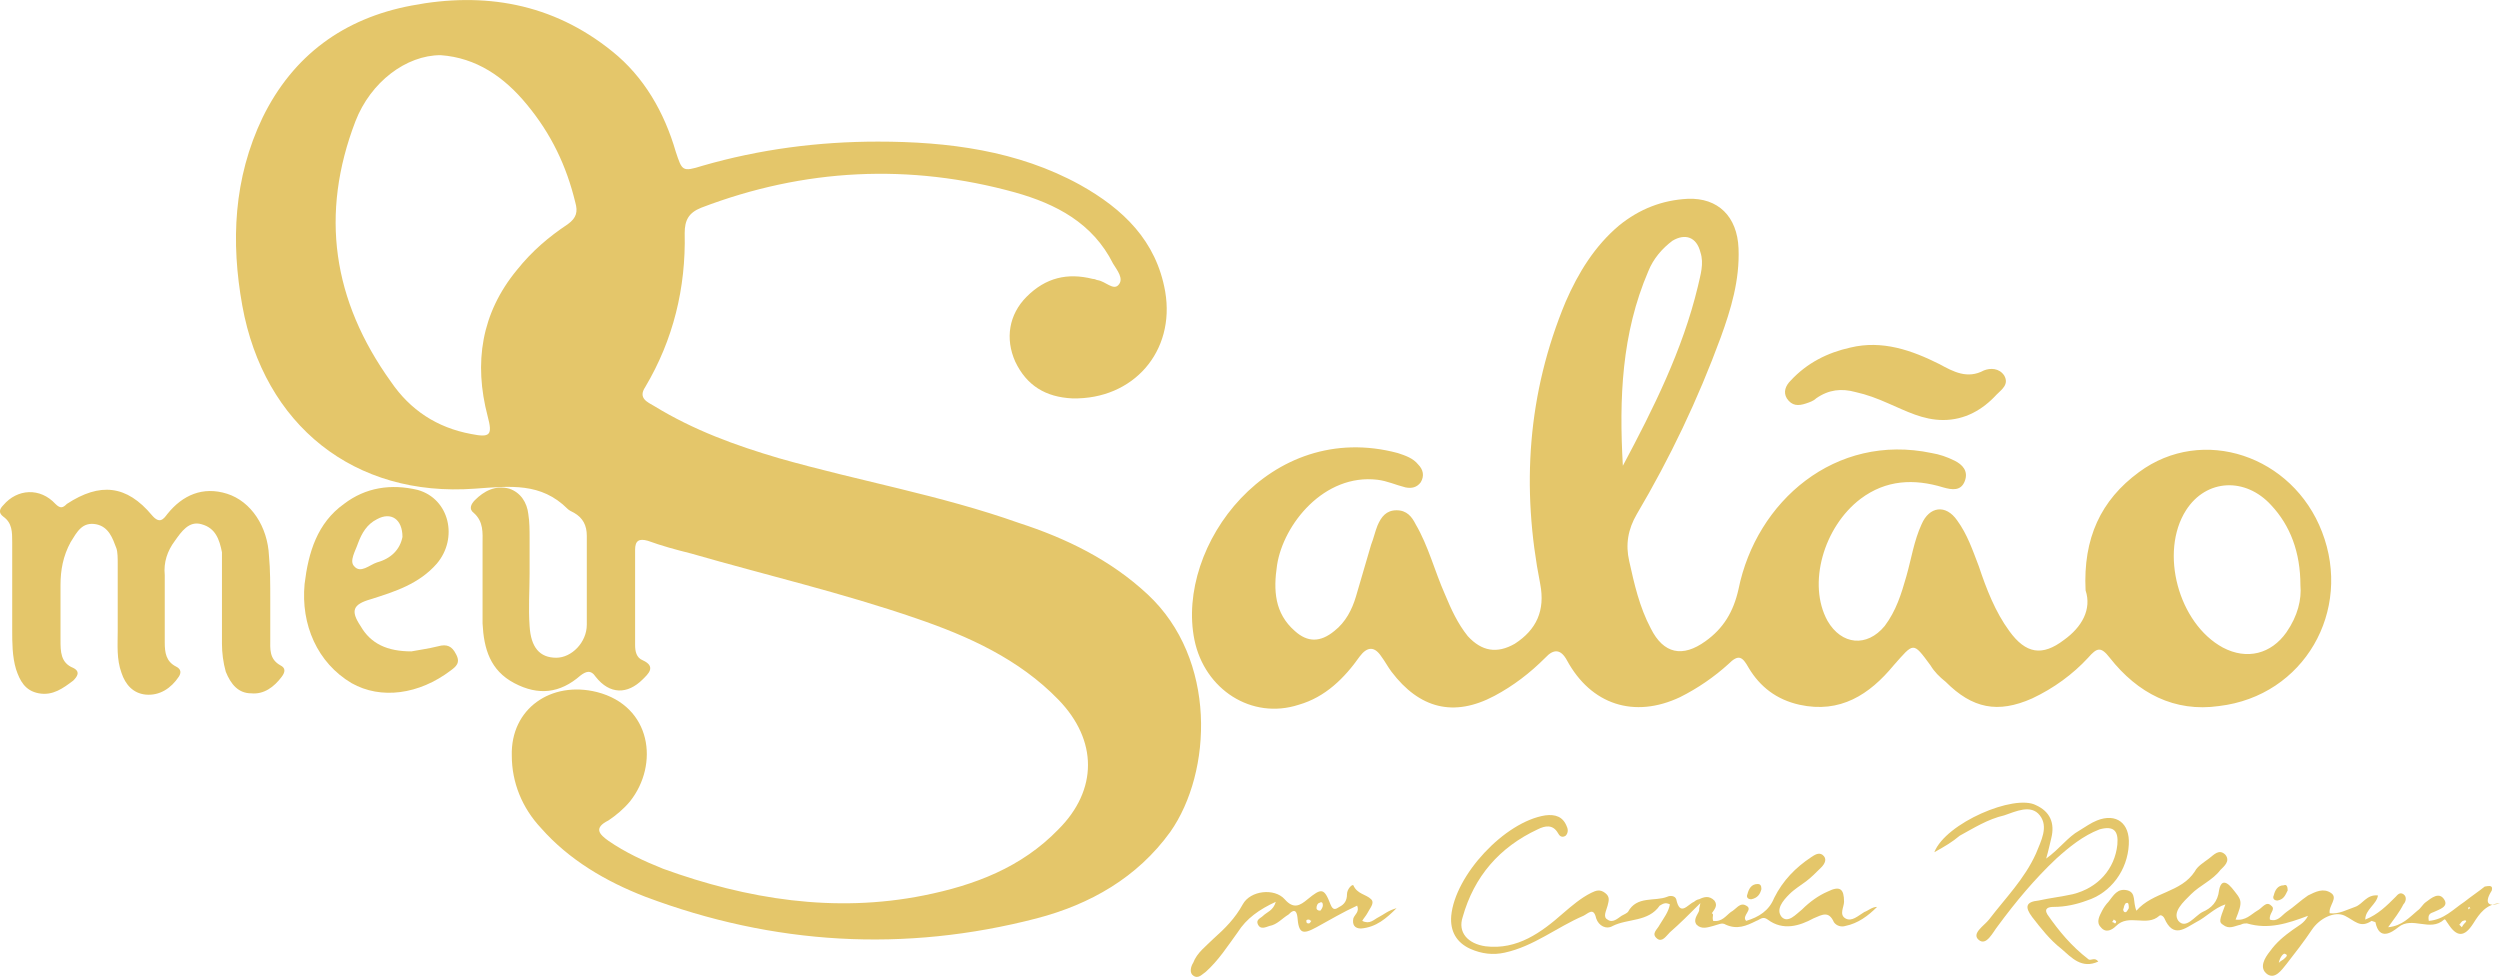
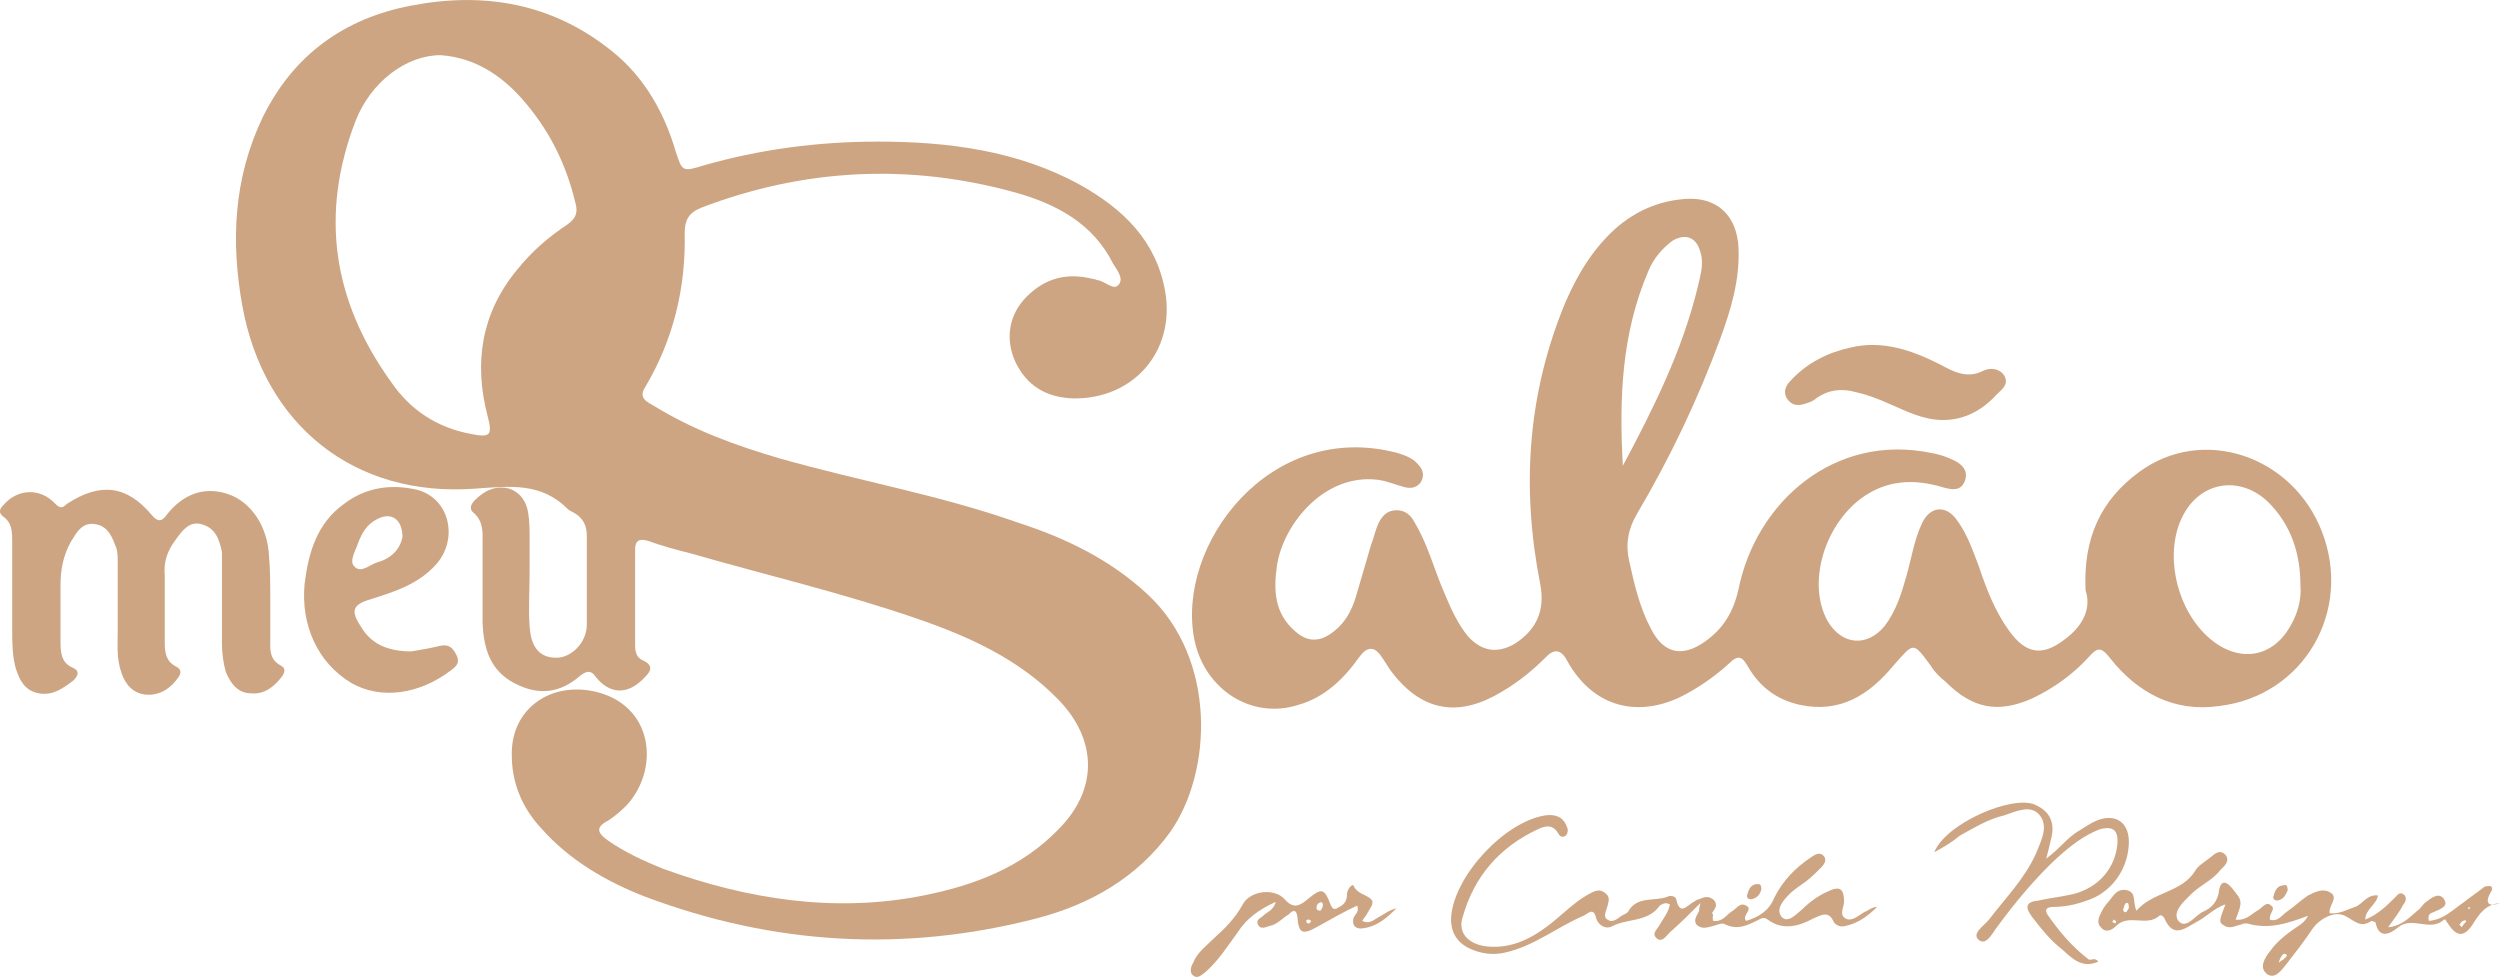
<svg xmlns="http://www.w3.org/2000/svg" id="Layer_1" viewBox="0 0 196.66 76.84">
  <defs>
-     <style>.cls-1{fill:#e4c66a;}</style>
+     <style>.cls-1{fill:#cda582;}</style>
  </defs>
  <path class="cls-1" d="m21.26,47.14v3.1c0,.8-.1,1.6.8,2.1.4.2.4.5.1.9-.6.8-1.4,1.4-2.4,1.3-1,0-1.6-.7-2-1.7-.2-.7-.3-1.5-.3-2.2v-7.2c-.2-1-.5-1.9-1.6-2.2-1-.3-1.6.6-2.1,1.3-.6.8-.9,1.7-.8,2.7v5.3c0,.8.1,1.5.9,1.9.4.2.4.5.2.8-.6.9-1.5,1.5-2.6,1.4-1-.1-1.6-.8-1.9-1.7-.4-1.1-.3-2.2-.3-3.3v-5.3c0-.4,0-.9-.1-1.2-.3-.8-.6-1.7-1.6-1.9-1.1-.2-1.5.6-2,1.4-.6,1.1-.8,2.2-.8,3.4v4.3c0,.9,0,1.8,1,2.2.6.3.3.7,0,1-.8.6-1.6,1.2-2.7,1-1.1-.2-1.5-1-1.8-1.9-.3-1-.3-2.1-.3-3.1v-6.9c0-.8,0-1.5-.7-2-.4-.3-.3-.6,0-.9,1.1-1.3,2.9-1.4,4.1-.1.4.4.6.3.9,0,2.6-1.7,4.7-1.5,6.7.9.6.7.9.3,1.2-.1,1.2-1.5,2.8-2.2,4.7-1.6,1.9.6,3.2,2.6,3.3,4.9.1,1,.1,2.3.1,3.4h0Z" />
  <path class="cls-1" d="m152.86,33.04c-1.6,0-2.9-.7-4.3-1.3-.9-.4-1.7-.7-2.6-.9-1.1-.3-2.1-.2-3.1.5-.2.2-.5.3-.8.4-.6.2-1.1.2-1.5-.4-.3-.5-.1-1,.3-1.4,1.3-1.4,2.9-2.2,4.7-2.6,2.5-.6,4.8.2,7,1.3,1.1.6,2.2,1.2,3.5.5.5-.2,1.2-.2,1.6.4.4.7-.2,1.1-.6,1.5-1.1,1.2-2.5,2-4.2,2h0Z" />
  <path class="cls-1" d="m134.76,72.44c.7.1,1-.4,1.4-.7.4-.2.7-.8,1.2-.5.6.3-.4.8,0,1.2,1-.3,1.8-.8,2.2-1.8.7-1.4,1.7-2.4,2.9-3.2.3-.2.6-.4.9-.2.4.3.2.7-.1,1-.4.4-.8.8-1.2,1.1-.4.3-.9.6-1.3,1-.5.5-1.1,1.2-.6,1.8.5.5,1.1-.2,1.6-.6.6-.6,1.3-1.1,2-1.4,1-.5,1.3-.2,1.3.8,0,.4-.4,1,.1,1.3s1-.2,1.5-.5c.3-.1.6-.4,1-.4-.7.7-1.5,1.3-2.5,1.5-.3.1-.7,0-.9-.3-.4-.9-.9-.6-1.6-.3-1.1.6-2.4,1-3.6.1-.4-.3-.6,0-.9.1-.8.4-1.5.7-2.4.3-.3-.2-.6,0-1,.1s-.9.3-1.3-.1c-.3-.4.1-.8.2-1.1,0-.1,0-.2.1-.6-.9.9-1.6,1.6-2.4,2.3-.3.3-.6.8-1,.5-.5-.4,0-.7.2-1.1.3-.5.7-1,.8-1.6-.4-.2-.6,0-.8.1-.9,1.3-2.5,1-3.7,1.6-.5.3-1.1,0-1.3-.6-.2-.9-.6-.4-1-.2-2.1.9-3.9,2.4-6.2,2.9-.9.2-1.8.1-2.7-.3-1.1-.5-1.6-1.4-1.5-2.6.3-3.2,4.2-7.4,7.4-7.9.8-.1,1.4.1,1.7.9.1.2.1.5-.1.7-.3.2-.5,0-.6-.2-.4-.7-1-.6-1.6-.3-3,1.4-5,3.7-5.9,6.9-.4,1.2.4,2.1,1.8,2.3,2.5.3,4.4-1.1,6.1-2.6.7-.6,1.4-1.2,2.2-1.6.4-.2.7-.3,1.1,0s.3.6.2,1c-.1.4-.4.9,0,1.1.4.3.8-.1,1.1-.3.2-.1.4-.2.5-.3.7-1.3,2.1-.8,3.1-1.2.2-.1.6-.1.7.2.3,1.4.9.4,1.4.2.1-.1.3-.2.4-.2.4-.2.8-.3,1.2.1.3.4,0,.7-.2,1,.2.1,0,.2.1.6h0Z" />
  <path class="cls-1" d="m152.16,67.04c.9-2.3,6.3-4.6,8-3.7,1.1.5,1.5,1.4,1.2,2.6-.1.4-.2.9-.4,1.6,1.1-.8,1.7-1.7,2.6-2.2.5-.3.9-.6,1.4-.8,1.5-.6,2.6.2,2.5,1.9-.1,2-1.4,3.8-3.3,4.4-.8.3-1.7.5-2.6.5-.4,0-.8.1-.5.6.9,1.3,1.9,2.5,3.2,3.5.2.2.5-.2.8.2-1.3.6-2.1-.3-2.9-1-.9-.7-1.6-1.6-2.3-2.5-.6-.8-.5-1.2.5-1.3.9-.2,1.8-.3,2.7-.5,2-.5,3.3-2,3.5-3.9.1-1.1-.3-1.5-1.4-1.2-1.3.5-2.4,1.4-3.4,2.3-1.7,1.6-3.2,3.4-4.6,5.3-.4.5-.9,1.6-1.5,1.1s.4-1.1.8-1.6c1.3-1.7,2.8-3.2,3.7-5.2.4-1,1-2.1.3-3s-1.9-.3-2.8,0c-1.3.3-2.4,1-3.5,1.6-.6.5-1.1.8-2,1.3h0Z" />
  <path class="cls-1" d="m138.56,69.94c-.1.4-.3.7-.8.8-.3,0-.4-.2-.3-.4.1-.4.3-.8.8-.8.2,0,.3.1.3.4h0Z" />
  <path class="cls-1" d="m179.96,70.04c-.2.4-.3.7-.8.8-.3,0-.4-.2-.3-.4.1-.4.3-.8.8-.8.2-.1.3.1.3.4h0Z" />
  <path class="cls-1" d="m90.26,46.74c-2.9-2.7-6.4-4.4-10.1-5.6-6.2-2.2-12.6-3.3-18.9-5.1-3.4-1-6.7-2.2-9.8-4.1-.5-.3-1.3-.6-.7-1.5,2.2-3.7,3.2-7.8,3.1-12.1,0-1,.3-1.6,1.3-2,8.1-3.1,16.4-3.5,24.7-1.2,3.2.9,6.1,2.4,7.7,5.6.3.5.9,1.2.4,1.7-.4.4-1-.3-1.6-.4-.1,0-.2-.1-.4-.1-2-.5-3.7-.1-5.2,1.4-1.4,1.4-1.7,3.3-.9,5.1.9,1.9,2.4,2.8,4.5,2.9,4.8.1,8.1-3.7,7.3-8.4-.7-4-3.3-6.5-6.7-8.4-4.9-2.7-10.4-3.4-15.9-3.4-4.7,0-9.3.6-13.8,1.9-1.6.5-1.6.4-2.1-1.1-.9-3.1-2.5-5.9-5-7.9C43.46.24,38.06-.66,32.36.44c-5.3,1-9.3,3.9-11.7,8.8-2.3,4.8-2.5,9.8-1.6,14.8,1.7,9.4,8.8,15.1,18.3,14.4,2.8-.2,5.2-.5,7.3,1.6.1.1.3.2.5.3.7.4,1,1,1,1.8v7c0,1.4-1.2,2.6-2.4,2.6-1.3,0-2-.8-2.1-2.5-.1-1.4,0-2.8,0-4.1h0v-2.8c0-.6,0-1.3-.1-1.9-.1-.9-.6-1.7-1.5-2-1.1-.3-2,.2-2.7.9-.3.3-.5.7-.1,1,.8.7.7,1.6.7,2.4v6.3c.1,2,.6,3.7,2.5,4.7s3.6.8,5.2-.6c.4-.3.8-.5,1.2.1,1.1,1.4,2.5,1.4,3.7.2.4-.4,1.1-1,0-1.5-.5-.2-.6-.7-.6-1.2v-7.5c0-.7.3-.9,1-.7,1.1.4,2.2.7,3.4,1,5.9,1.7,11.9,3.1,17.7,5.1,4.1,1.4,8.1,3.2,11.2,6.4s3.1,7.1,0,10.2c-2.9,3-6.6,4.4-10.6,5.2-7,1.4-13.9.3-20.5-2.1-1.5-.6-3-1.3-4.3-2.2-.7-.5-1.2-1,0-1.6.6-.4,1.2-.9,1.7-1.5,2.3-2.9,1.7-7.5-2.6-8.6-3.6-.9-6.8,1.3-6.7,5,0,2.1.8,4.1,2.3,5.7,2.2,2.5,5.1,4.2,8.2,5.4,10.1,3.8,20.4,4.4,30.8,1.7,4.2-1.1,7.9-3.2,10.5-6.8,3.3-4.7,3.7-13.6-1.8-18.7h0Zm-45.6-29.1c-1.5,1-2.8,2.1-4,3.6-2.8,3.4-3.4,7.3-2.3,11.5.4,1.5.2,1.7-1.3,1.4-2.7-.5-4.8-1.9-6.3-4.1-4.6-6.4-5.6-13.2-2.8-20.5,1.2-3.1,4-5.2,6.7-5.2,2.8.2,5,1.7,6.8,3.9,1.9,2.3,3.1,4.8,3.8,7.7.2.7.1,1.2-.6,1.7h0Z" />
  <path class="cls-1" d="m182.66,41.84c-2.3-6-9.4-8.4-14.4-4.7-3,2.2-4.4,5.2-4.2,9.3.5,1.5-.3,2.9-1.7,3.9-1.7,1.3-3,1.1-4.3-.7-1.1-1.5-1.8-3.3-2.4-5.1-.5-1.3-.9-2.5-1.7-3.6-.9-1.3-2.2-1.1-2.8.3-.6,1.3-.8,2.7-1.2,4.1-.4,1.4-.8,2.7-1.7,3.9-1.4,1.7-3.4,1.5-4.5-.4-1.6-2.9-.3-7.4,2.6-9.6,2-1.5,4.2-1.6,6.5-.9.7.2,1.4.3,1.7-.5s-.2-1.3-.8-1.6-1.2-.5-1.8-.6c-7.6-1.6-13.8,3.8-15.2,10.7-.4,1.8-1.2,3.1-2.6,4.1-1.8,1.3-3.3,1-4.3-1-.9-1.7-1.3-3.5-1.7-5.3-.3-1.3-.1-2.5.6-3.7,2.6-4.4,4.8-9,6.6-13.9.8-2.2,1.5-4.5,1.4-7s-1.6-4-4-3.9c-2,.1-3.8.8-5.4,2.1-1.9,1.6-3.2,3.7-4.2,6-3,7.2-3.5,14.6-2,22.2.4,2.1-.3,3.6-2,4.7-1.4.8-2.6.6-3.7-.6-.8-1-1.3-2.1-1.8-3.3-.8-1.8-1.3-3.8-2.3-5.5-.3-.6-.7-1.1-1.5-1.1s-1.2.5-1.5,1.2c-.2.5-.3,1-.5,1.5-.4,1.4-.8,2.7-1.2,4.1-.3,1-.8,2-1.7,2.7-1.1.9-2.1.9-3.1,0-1.6-1.4-1.7-3.2-1.4-5.2.5-3.2,3.7-7.2,7.9-6.7.8.1,1.4.4,2.2.6.5.1.9,0,1.2-.4.3-.5.2-1-.2-1.4-.4-.5-1-.7-1.6-.9-10.1-2.7-17.5,7.3-16,14.7.8,3.9,4.5,6.3,8.2,5.1,2.1-.6,3.6-2.1,4.8-3.8.6-.8,1.17-.8,1.7,0,.3.4.5.8.8,1.2,2.2,2.9,4.9,3.6,8.1,1.9,1.5-.8,2.8-1.8,4-3,.67-.73,1.23-.67,1.7.2,1.9,3.5,5.3,4.6,8.9,2.9,1.4-.7,2.7-1.6,3.8-2.6.8-.8,1.1-.6,1.6.3.9,1.5,2.2,2.5,4,2.9,3.2.7,5.5-.8,7.4-3.1,1.6-1.8,1.5-1.9,2.9,0,.3.5.7.9,1.2,1.3,2.1,2.1,4.1,2.5,6.8,1.3,1.7-.8,3.2-1.9,4.4-3.2.7-.8,1-.9,1.7,0,2.2,2.8,5.1,4.3,8.6,3.8,6.7-.8,10.5-7.5,8.1-13.7h0Zm-53-20.5c.4-1,1.1-1.8,1.9-2.4,1-.6,1.9-.3,2.2.9.3.9,0,1.8-.2,2.7-1.2,5-3.5,9.6-5.9,14.1-.3-5.3-.1-10.4,2-15.3h0Zm50.2,28.4c-1.2,1.7-3.1,2.2-5,1.2-3.5-1.9-5-7.5-2.9-10.8,1.6-2.5,4.7-2.6,6.7-.4,1.5,1.6,2.3,3.7,2.3,6.3.1,1.1-.2,2.4-1.1,3.7h0Z" />
  <path class="cls-1" d="m35.86,51.44c-.3-.6-.7-.8-1.4-.6-.8.2-1.6.3-2.1.4-1.9,0-3.2-.6-4-2-.8-1.2-.6-1.7.8-2.1,1.9-.6,3.8-1.2,5.2-2.8,1.7-2,1-5.1-1.5-5.8-2.1-.5-4.1-.2-5.8,1.1-2.1,1.5-2.8,3.8-3.1,6.3-.3,3.2,1,6.2,3.7,7.8,2.3,1.3,5.3.9,7.8-1,.4-.3.8-.6.4-1.3h0Zm-7.7-8.7c.3-.8.7-1.5,1.5-1.9,1.1-.6,2,0,2,1.4-.2,1-.9,1.7-2,2-.6.2-1.3.9-1.8.3-.4-.4.1-1.2.3-1.8h0Z" />
  <path class="cls-1" d="m195.96,70.14c.1-.1.1-.4,0-.4-.1-.1-.4,0-.5,0-.5.4-1.1.8-1.6,1.2-.9.6-1.6,1.4-2.8,1.5-.1-.5.1-.6.4-.7.4-.2,1.2-.4.8-1s-1-.1-1.4.2c-.3.2-.4.5-.7.7-.6.5-1.2,1.2-2.3,1.3.5-.7.9-1.2,1.2-1.8.2-.2.3-.6,0-.8-.3-.2-.5.1-.6.2-.7.7-1.4,1.4-2.4,1.8,0-.8.9-1.2,1-1.9-.9-.1-1.2.7-1.8.9-.6.2-1.3.6-2,.5-.1-.6.7-1.2.1-1.6-.6-.4-1.2-.1-1.8.2-.6.4-1.1.9-1.7,1.3-.4.3-.7.8-1.3.6-.1-.5.5-.8.1-1.1-.4-.4-.7.2-1.1.4-.5.3-.9.8-1.7.7.6-1.5.5-1.5-.3-2.5-.6-.7-.9-.4-1,.2-.1.9-.6,1.4-1.3,1.7-.6.3-1.3,1.4-1.9.7-.5-.7.4-1.5,1-2.1.7-.7,1.7-1.1,2.3-1.9.3-.3.8-.7.4-1.2-.5-.5-.9,0-1.3.3-.4.3-.9.6-1.1,1-1.1,1.7-3.3,1.6-4.6,3.1-.3-.7,0-1.4-.7-1.6-.8-.2-1.1.4-1.5.9-.2.2-.4.5-.5.7-.2.4-.5.9-.1,1.3.4.5.9.2,1.2-.1,1-1,2.4.1,3.4-.8.1-.1.3,0,.4.2.7,1.6,1.6.8,2.5.3.8-.4,1.4-1.1,2.3-1.4-.5,1.3-.5,1.4-.2,1.6.5.4.9.1,1.4,0,.2-.1.3-.1.5-.1,1.7.5,3.2,0,4.8-.6-.3.6-.8.8-1.2,1.1-.7.5-1.3,1-1.8,1.7-.4.5-.9,1.3-.2,1.8.6.4,1.1-.3,1.5-.8.7-.9,1.4-1.8,2-2.7.6-.9,1.8-1.5,2.6-1.1s1.2,1,2.1.4l.3.1c.3,1.5,1.3.8,1.8.4,1.1-.9,2.5.4,3.6-.6.1-.1.2.2.3.3.7,1.1,1.3,1.1,2,0,.5-.8,1-1.5,2.1-1.6-.8.3-1.3.1-.7-.9h0Zm-29.6,2.5s-.1-.1-.2-.1c0-.1.1-.1.1-.2.1,0,.1.1.2.1,0,.1,0,.2-.1.2h0Zm.9-.9c-.2.1-.3-.2-.2-.3,0-.1.1-.4.2-.4.2-.1.2.2.2.4,0,0-.1.2-.2.3h0Zm12.4,3.7c-.1.1-.2.1-.4.3.1-.5.4-.8.5-.7.3.1,0,.3-.1.4Zm14.3-2.9c-.1.1-.2.2-.3.4-.1-.1-.2-.2-.2-.2.1-.1.2-.3.3-.3.2-.1.3,0,.2.1h0Zm.2-1h0c0-.1,0-.2.1-.2,0,0,0,.1.1.1-.07,0-.13.03-.2.1h0Z" />
  <path class="cls-1" d="m108.46,72.14c-.4.2-.7.6-1.3.3.1-.2.3-.4.4-.6.2-.4.6-.8.3-1.1-.4-.4-1.1-.4-1.4-1.1-.1-.1-.5.3-.5.7,0,.5-.2.8-.6,1-.3.2-.5.3-.7-.2-.5-1.3-.7-1.3-1.8-.4-.6.5-1.1.8-1.8,0-.8-.9-2.7-.7-3.3.4-.6,1.1-1.4,1.9-2.3,2.7-.6.6-1.3,1.1-1.6,1.9-.2.3-.3.8,0,1,.4.3.7-.1,1-.3,1-.9,1.7-2,2.5-3.1.7-1.1,1.7-1.8,3-2.4-.2.7-.7.8-1,1.1-.2.2-.6.3-.4.7.2.4.6.2.9.1.6-.1,1-.6,1.5-.9.2-.2.6-.6.7.2.1,1.3.4,1.4,1.5.8s2.1-1.2,3.2-1.7c.2.5-.2.7-.3,1-.1.5.1.8.6.8,1.2-.1,2-.8,2.8-1.6-.7.2-1,.5-1.4.7h0Zm-5.5.5c-.1,0-.2,0-.2-.2,0-.1.1-.1.2-.1s.1.1.2.1c-.1.1-.1.2-.2.2h0Zm1.1-1.4c0,.1-.1.3-.2.4-.2,0-.3-.1-.3-.2,0-.2.1-.4.2-.4.3-.2.3.1.3.2h0Z" />
</svg>
